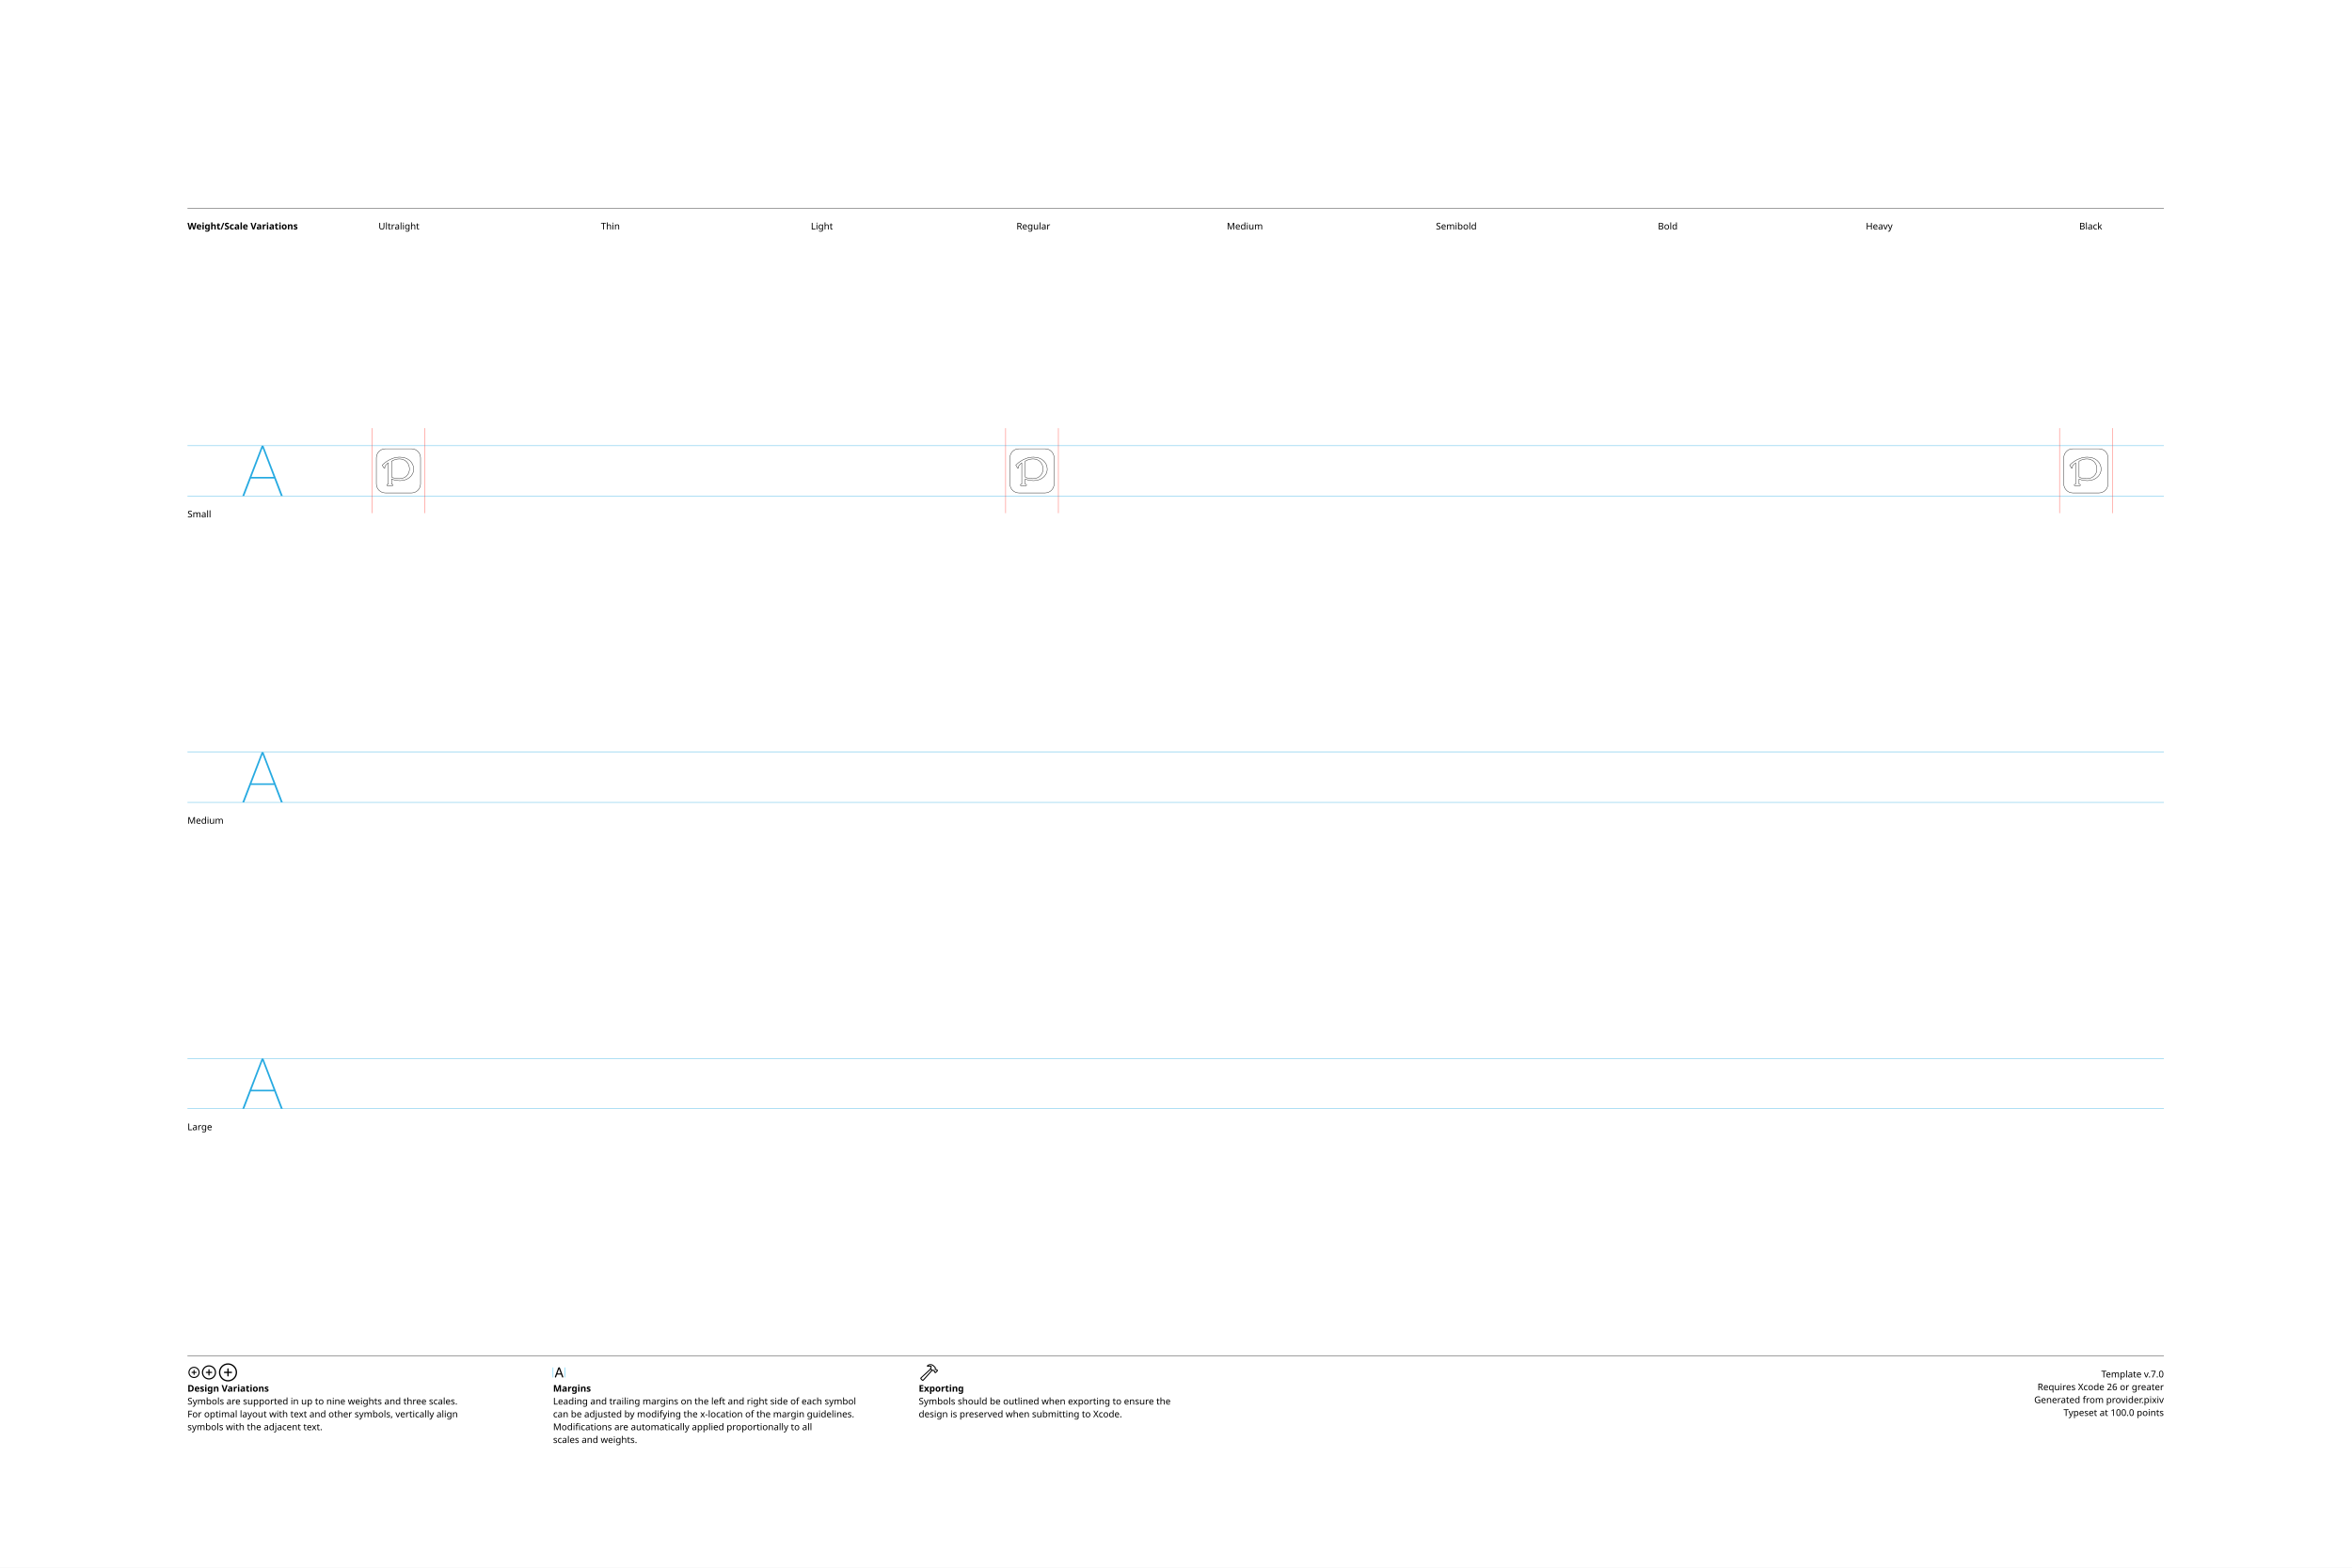
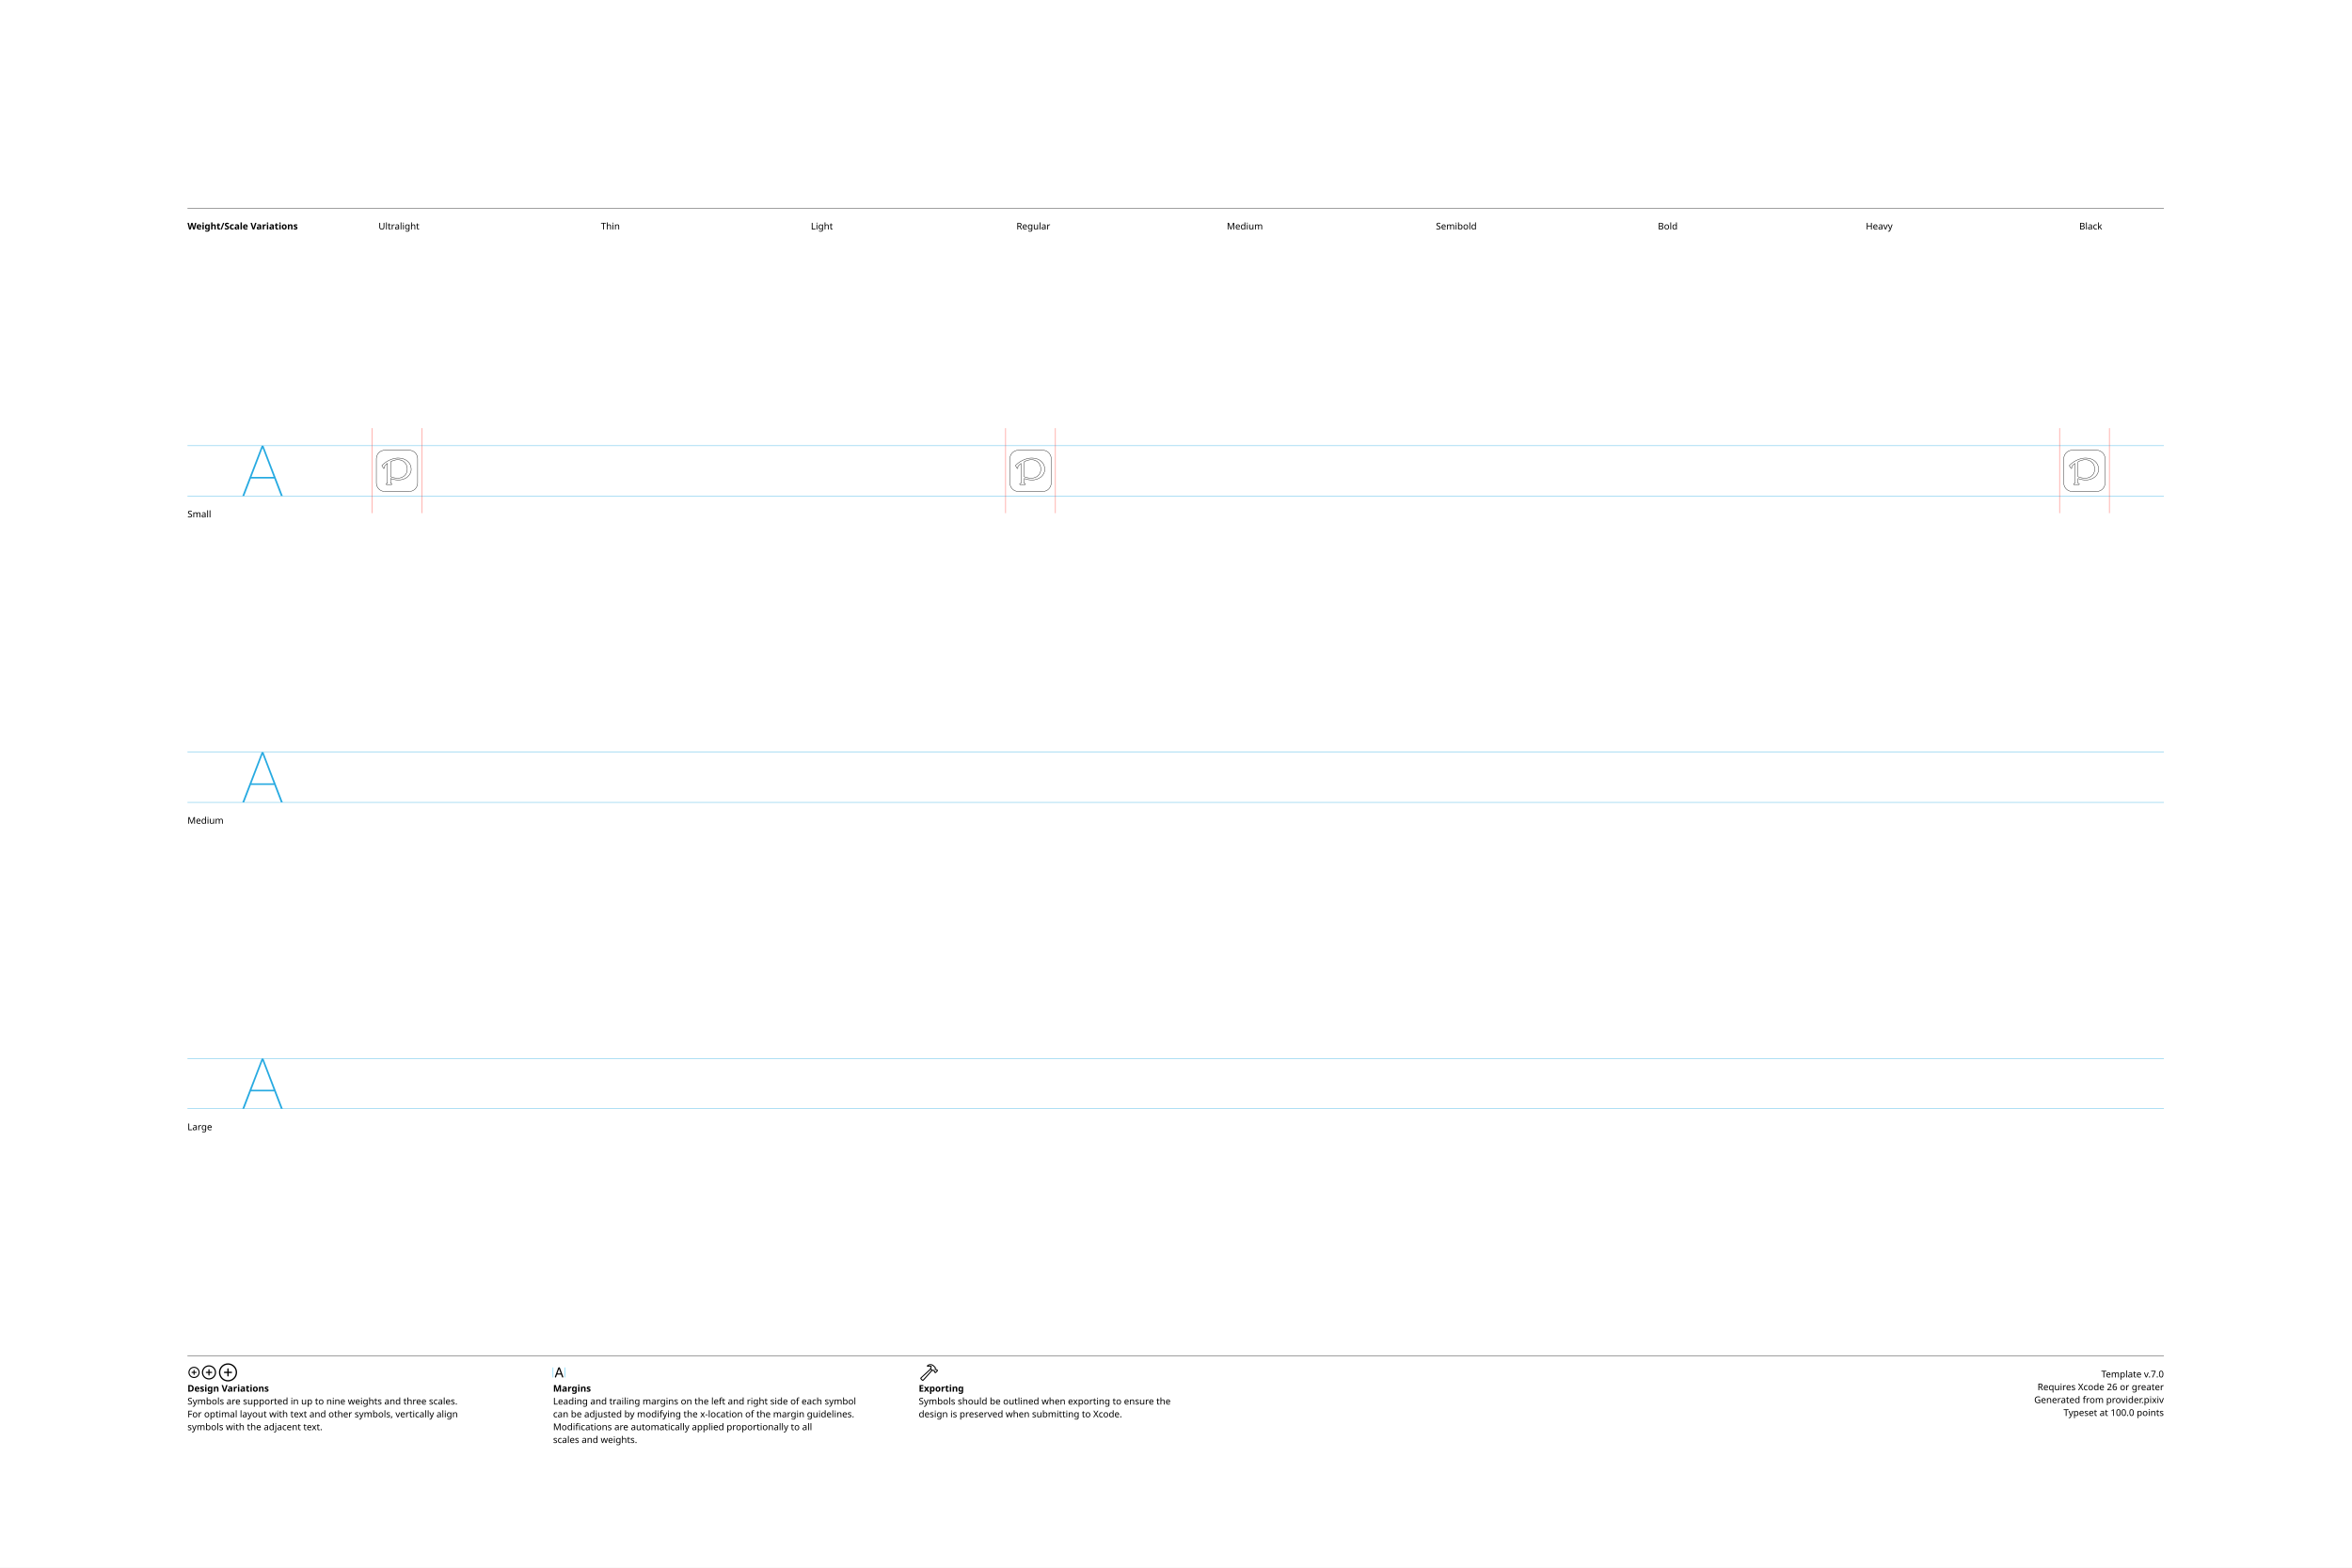
<svg xmlns="http://www.w3.org/2000/svg" version="1.1" viewBox="0 0 3300 2200">
  <style>.defaults {-sfsymbols-variable-value-mode:color;-sfsymbols-draw-reverses-motion-groups:false}

.monochrome-0 {-sfsymbols-motion-group:0}

.multicolor-0:tintColor {-sfsymbols-motion-group:0}

.hierarchical-0:primary {-sfsymbols-motion-group:0}

.SFSymbolsPreviewWireframe {fill:none;opacity:1.0;stroke:black;stroke-width:0.5}
</style>
  <g id="Notes">
    <rect height="2200" id="artboard" style="fill:white;opacity:1" width="3300" x="0" y="0" />
    <line style="fill:none;stroke:black;opacity:1;stroke-width:0.5;" x1="263" x2="3036" y1="292" y2="292" />
    <text style="stroke:none;fill:black;font-family:sans-serif;font-size:13;font-weight:bold;" transform="matrix(1 0 0 1 263 322)">Weight/Scale Variations</text>
    <text style="stroke:none;fill:black;font-family:sans-serif;font-size:13;text-anchor:middle;" transform="matrix(1 0 0 1 559.711 322)">Ultralight</text>
    <text style="stroke:none;fill:black;font-family:sans-serif;font-size:13;text-anchor:middle;" transform="matrix(1 0 0 1 856.422 322)">Thin</text>
    <text style="stroke:none;fill:black;font-family:sans-serif;font-size:13;text-anchor:middle;" transform="matrix(1 0 0 1 1153.13 322)">Light</text>
    <text style="stroke:none;fill:black;font-family:sans-serif;font-size:13;text-anchor:middle;" transform="matrix(1 0 0 1 1449.84 322)">Regular</text>
    <text style="stroke:none;fill:black;font-family:sans-serif;font-size:13;text-anchor:middle;" transform="matrix(1 0 0 1 1746.56 322)">Medium</text>
    <text style="stroke:none;fill:black;font-family:sans-serif;font-size:13;text-anchor:middle;" transform="matrix(1 0 0 1 2043.27 322)">Semibold</text>
    <text style="stroke:none;fill:black;font-family:sans-serif;font-size:13;text-anchor:middle;" transform="matrix(1 0 0 1 2339.98 322)">Bold</text>
    <text style="stroke:none;fill:black;font-family:sans-serif;font-size:13;text-anchor:middle;" transform="matrix(1 0 0 1 2636.69 322)">Heavy</text>
    <text style="stroke:none;fill:black;font-family:sans-serif;font-size:13;text-anchor:middle;" transform="matrix(1 0 0 1 2933.4 322)">Black</text>
    <line style="fill:none;stroke:black;opacity:1;stroke-width:0.5;" x1="263" x2="3036" y1="1903" y2="1903" />
    <g transform="matrix(0.2 0 0 0.2 263 1933)">
      <path d="m46.24 4.15c21.777 0 39.453-17.627 39.453-39.404s-17.676-39.404-39.453-39.404c-21.729 0-39.404 17.627-39.404 39.404s17.676 39.404 39.404 39.404Zm0-7.422c-17.676 0-31.934-14.307-31.934-31.982s14.258-31.982 31.934-31.982 31.982 14.307 31.982 31.982-14.307 31.982-31.982 31.982Zm3.613-17.773v-28.467c0-2.246-1.465-3.76-3.711-3.76-2.148 0-3.613 1.514-3.613 3.76v28.467c0 2.197 1.465 3.711 3.613 3.711 2.246 0 3.711-1.514 3.711-3.711Zm-17.822-10.596h28.418c2.197 0 3.711-1.465 3.711-3.613 0-2.197-1.514-3.711-3.711-3.711h-28.418c-2.246 0-3.76 1.514-3.76 3.711 0 2.148 1.514 3.613 3.76 3.613Z" />
    </g>
    <g transform="matrix(0.2 0 0 0.2 281.506 1933)">
      <path d="m58.545 14.551c27.49 0 49.805-22.314 49.805-49.805s-22.314-49.805-49.805-49.805-49.805 22.314-49.805 49.805 22.314 49.805 49.805 49.805Zm0-8.301c-22.949 0-41.504-18.555-41.504-41.504s18.555-41.504 41.504-41.504 41.504 18.555 41.504 41.504-18.555 41.504-41.504 41.504Zm4.053-23.096v-36.914c0-2.49-1.709-4.199-4.15-4.199-2.393 0-4.053 1.709-4.053 4.199v36.914c0 2.441 1.66 4.15 4.053 4.15 2.441 0 4.15-1.66 4.15-4.15Zm-22.559-14.404h36.963c2.441 0 4.15-1.611 4.15-4.004 0-2.441-1.709-4.15-4.15-4.15h-36.963c-2.49 0-4.15 1.709-4.15 4.15 0 2.393 1.66 4.004 4.15 4.004Z" />
    </g>
    <g transform="matrix(0.2 0 0 0.2 304.924 1933)">
      <path d="m74.853 28.32c35.107 0 63.623-28.467 63.623-63.574s-28.516-63.623-63.623-63.623-63.574 28.516-63.574 63.623 28.467 63.574 63.574 63.574Zm0-9.082c-30.127 0-54.492-24.365-54.492-54.492s24.365-54.492 54.492-54.492 54.492 24.365 54.492 54.492-24.365 54.492-54.492 54.492Zm4.443-30.322v-48.486c0-2.734-1.855-4.639-4.541-4.639-2.588 0-4.443 1.904-4.443 4.639v48.486c0 2.686 1.855 4.59 4.443 4.59 2.686 0 4.541-1.855 4.541-4.59Zm-28.711-19.775h48.486c2.686 0 4.59-1.807 4.59-4.395 0-2.734-1.855-4.59-4.59-4.59h-48.486c-2.734 0-4.59 1.855-4.59 4.59 0 2.588 1.855 4.395 4.59 4.395Z" />
    </g>
    <text style="stroke:none;fill:black;font-family:sans-serif;font-size:13;font-weight:bold;" transform="matrix(1 0 0 1 263 1953)">Design Variations</text>
    <text style="stroke:none;fill:black;font-family:sans-serif;font-size:13;" transform="matrix(1 0 0 1 263 1971)">Symbols are supported in up to nine weights and three scales.</text>
    <text style="stroke:none;fill:black;font-family:sans-serif;font-size:13;" transform="matrix(1 0 0 1 263 1989)">For optimal layout with text and other symbols, vertically align</text>
    <text style="stroke:none;fill:black;font-family:sans-serif;font-size:13;" transform="matrix(1 0 0 1 263 2007)">symbols with the adjacent text.</text>
    <line style="fill:none;stroke:#00AEEF;stroke-width:0.5;opacity:1.0;" x1="776" x2="776" y1="1919" y2="1933" />
    <g transform="matrix(0.2 0 0 0.2 776 1933)">
      <path d="m16.553 0.781c2.588 0 3.857-0.977 4.785-3.711l20.557-57.52h0.244l20.605 57.52c0.928 2.734 2.197 3.711 4.736 3.711 2.588 0 4.248-1.562 4.248-4.004 0-0.83-0.146-1.611-0.537-2.637l-22.9-60.986c-1.123-2.979-3.125-4.492-6.25-4.492-3.027 0-5.078 1.465-6.152 4.443l-22.9 61.084c-0.391 1.025-0.537 1.807-0.537 2.637 0 2.441 1.562 3.955 4.102 3.955Zm10.205-20.947h30.664c2.002 0 3.662-1.66 3.662-3.662 0-2.051-1.66-3.662-3.662-3.662h-30.664c-2.002 0-3.662 1.611-3.662 3.662 0 2.002 1.66 3.662 3.662 3.662Z" />
    </g>
    <line style="fill:none;stroke:#00AEEF;stroke-width:0.5;opacity:1.0;" x1="792.836" x2="792.836" y1="1919" y2="1933" />
    <text style="stroke:none;fill:black;font-family:sans-serif;font-size:13;font-weight:bold;" transform="matrix(1 0 0 1 776 1953)">Margins</text>
    <text style="stroke:none;fill:black;font-family:sans-serif;font-size:13;" transform="matrix(1 0 0 1 776 1971)">Leading and trailing margins on the left and right side of each symbol</text>
    <text style="stroke:none;fill:black;font-family:sans-serif;font-size:13;" transform="matrix(1 0 0 1 776 1989)">can be adjusted by modifying the x-location of the margin guidelines.</text>
    <text style="stroke:none;fill:black;font-family:sans-serif;font-size:13;" transform="matrix(1 0 0 1 776 2007)">Modifications are automatically applied proportionally to all</text>
    <text style="stroke:none;fill:black;font-family:sans-serif;font-size:13;" transform="matrix(1 0 0 1 776 2025)">scales and weights.</text>
    <g transform="matrix(0.2 0 0 0.2 1289 1933)">
      <path d="m14.209 13.135 7.861 7.861c4.297 4.395 9.326 4.102 13.867-1.025l60.693-68.213-4.883-4.883-60.254 67.676c-1.807 1.953-3.467 2.441-5.811 0.098l-5.176-5.127c-2.295-2.295-1.807-3.955 0.195-5.811l67.481-62.158-4.883-4.834-68.066 62.598c-4.98 4.59-5.322 9.473-1.025 13.818Zm44.873-97.461c-2.051 2.002-2.246 4.883-1.074 6.787 1.123 1.807 3.467 3.027 6.592 2.246 5.859-1.66 12.598-2.393 18.896 0.928l-2.686 7.129c-1.611 4.004-0.732 6.885 1.709 9.424l10.254 10.303c2.344 2.393 4.541 2.441 7.08 1.953l4.443-0.732 2.588 2.539-0.195 2.246c-0.098 2.295 0.537 4.297 2.783 6.494l3.369 3.32c2.295 2.295 5.518 2.49 7.812 0.195l12.988-13.037c2.295-2.344 2.148-5.371-0.195-7.666l-3.418-3.418c-2.197-2.197-4.053-3.027-6.348-2.881l-2.344 0.244-2.441-2.441 1.025-4.688c0.635-2.734-0.244-4.98-2.881-7.617l-11.279-11.182c-12.94-12.842-35.596-11.035-46.68-0.146Zm7.08 2.051c8.789-6.396 25.977-5.664 33.691 1.953l12.305 12.207c1.025 1.025 1.221 1.807 0.928 3.32l-1.465 6.641 6.738 6.689 4.395-0.244c1.123-0.049 1.514 0.049 2.344 0.879l2.539 2.49-10.84 10.84-2.49-2.49c-0.83-0.879-0.977-1.221-0.928-2.393l0.293-4.346-6.689-6.738-6.836 1.172c-1.416 0.293-2.051 0.195-3.174-0.879l-8.936-8.887c-1.074-1.025-1.172-1.709-0.488-3.369l4.59-11.475c-6.104-6.348-17.041-7.52-25.586-4.59-0.684 0.244-0.928-0.391-0.391-0.781Z" />
    </g>
    <text style="stroke:none;fill:black;font-family:sans-serif;font-size:13;font-weight:bold;" transform="matrix(1 0 0 1 1289 1953)">Exporting</text>
    <text style="stroke:none;fill:black;font-family:sans-serif;font-size:13;" transform="matrix(1 0 0 1 1289 1971)">Symbols should be outlined when exporting to ensure the</text>
    <text style="stroke:none;fill:black;font-family:sans-serif;font-size:13;" transform="matrix(1 0 0 1 1289 1989)">design is preserved when submitting to Xcode.</text>
    <text id="template-version" style="stroke:none;fill:black;font-family:sans-serif;font-size:13;text-anchor:end;" transform="matrix(1 0 0 1 3036 1933)">Template v.7.0</text>
    <text style="stroke:none;fill:black;font-family:sans-serif;font-size:13;text-anchor:end;" transform="matrix(1 0 0 1 3036 1951)">Requires Xcode 26 or greater</text>
    <text id="descriptive-name" style="stroke:none;fill:black;font-family:sans-serif;font-size:13;text-anchor:end;" transform="matrix(1 0 0 1 3036 1969)">Generated from provider.pixiv</text>
    <text style="stroke:none;fill:black;font-family:sans-serif;font-size:13;text-anchor:end;" transform="matrix(1 0 0 1 3036 1987)">Typeset at 100.0 points</text>
    <text style="stroke:none;fill:black;font-family:sans-serif;font-size:13;" transform="matrix(1 0 0 1 263 726)">Small</text>
    <text style="stroke:none;fill:black;font-family:sans-serif;font-size:13;" transform="matrix(1 0 0 1 263 1156)">Medium</text>
    <text style="stroke:none;fill:black;font-family:sans-serif;font-size:13;" transform="matrix(1 0 0 1 263 1586)">Large</text>
  </g>
  <g id="Guides">
    <g id="H-reference" style="fill:#27AAE1;stroke:none;" transform="matrix(1 0 0 1 339 696)">
      <path d="M0.994 0L3.638 0L29.328-67.132L30.03-67.132L30.03-70.459L28.123-70.459ZM11.688-24.48L46.981-24.48L46.231-26.729L12.438-26.729ZM55.12 0L57.764 0L30.638-70.459L29.433-70.459L29.433-67.132Z" />
    </g>
    <line id="Baseline-S" style="fill:none;stroke:#27AAE1;opacity:1;stroke-width:0.5;" x1="263" x2="3036" y1="696" y2="696" />
    <line id="Capline-S" style="fill:none;stroke:#27AAE1;opacity:1;stroke-width:0.5;" x1="263" x2="3036" y1="625.541" y2="625.541" />
    <g id="H-reference" style="fill:#27AAE1;stroke:none;" transform="matrix(1 0 0 1 339 1126)">
      <path d="M0.994 0L3.638 0L29.328-67.132L30.03-67.132L30.03-70.459L28.123-70.459ZM11.688-24.48L46.981-24.48L46.231-26.729L12.438-26.729ZM55.12 0L57.764 0L30.638-70.459L29.433-70.459L29.433-67.132Z" />
    </g>
    <line id="Baseline-M" style="fill:none;stroke:#27AAE1;opacity:1;stroke-width:0.5;" x1="263" x2="3036" y1="1126" y2="1126" />
    <line id="Capline-M" style="fill:none;stroke:#27AAE1;opacity:1;stroke-width:0.5;" x1="263" x2="3036" y1="1055.54" y2="1055.54" />
    <g id="H-reference" style="fill:#27AAE1;stroke:none;" transform="matrix(1 0 0 1 339 1556)">
      <path d="M0.994 0L3.638 0L29.328-67.132L30.03-67.132L30.03-70.459L28.123-70.459ZM11.688-24.48L46.981-24.48L46.231-26.729L12.438-26.729ZM55.12 0L57.764 0L30.638-70.459L29.433-70.459L29.433-67.132Z" />
    </g>
    <line id="Baseline-L" style="fill:none;stroke:#27AAE1;opacity:1;stroke-width:0.5;" x1="263" x2="3036" y1="1556" y2="1556" />
    <line id="Capline-L" style="fill:none;stroke:#27AAE1;opacity:1;stroke-width:0.5;" x1="263" x2="3036" y1="1485.54" y2="1485.54" />
    <line id="left-margin-Ultralight-S" style="fill:none;stroke:#FF3B30;stroke-width:0.5;opacity:1.0;" x1="522.047" x2="522.047" y1="600.785" y2="720.121" />
-     <line id="right-margin-Ultralight-S" style="fill:none;stroke:#FF3B30;stroke-width:0.5;opacity:1.0;" x1="596.047" x2="596.047" y1="600.785" y2="720.121" />
+     <line id="right-margin-Ultralight-S" style="fill:none;stroke:#FF3B30;stroke-width:0.5;opacity:1.0;" x1="591.955" x2="591.955" y1="600.785" y2="720.121" />
    <line id="left-margin-Regular-S" style="fill:none;stroke:#FF3B30;stroke-width:0.5;opacity:1.0;" x1="1410.980" x2="1410.980" y1="600.785" y2="720.121" />
-     <line id="right-margin-Regular-S" style="fill:none;stroke:#FF3B30;stroke-width:0.5;opacity:1.0;" x1="1484.980" x2="1484.980" y1="600.785" y2="720.121" />
+     <line id="right-margin-Regular-S" style="fill:none;stroke:#FF3B30;stroke-width:0.5;opacity:1.0;" x1="1480.888" x2="1480.888" y1="600.785" y2="720.121" />
    <line id="left-margin-Black-S" style="fill:none;stroke:#FF3B30;stroke-width:0.5;opacity:1.0;" x1="2889.630" x2="2889.630" y1="600.785" y2="720.121" />
-     <line id="right-margin-Black-S" style="fill:none;stroke:#FF3B30;stroke-width:0.5;opacity:1.0;" x1="2963.630" x2="2963.630" y1="600.785" y2="720.121" />
+     <line id="right-margin-Black-S" style="fill:none;stroke:#FF3B30;stroke-width:0.5;opacity:1.0;" x1="2959.538" x2="2959.538" y1="600.785" y2="720.121" />
  </g>
  <g id="Symbols">
    <g id="Ultralight-S" transform="matrix(1 0 0 1 522.047 696)">
-       <path class="monochrome-0 multicolor-0:tintColor hierarchical-0:primary SFSymbolsPreviewWireframe" d="M18.749 -66.229C18.739 -66.229 18.73 -66.23 18.72 -66.23C15.347 -66.23 12.111 -64.89 9.726 -62.504C7.34 -60.118 6 -56.882 6 -53.509C6 -53.5 6 -53.49 6 -53.481L6 -16.978C6 -16.969 6 -16.959 6 -16.95C6 -13.577 7.34 -10.341 9.726 -7.955C12.111 -5.569 15.347 -4.23 18.72 -4.23C18.73 -4.23 18.739 -4.23 18.749 -4.23L55.251 -4.23C55.261 -4.23 55.27 -4.23 55.28 -4.23C58.653 -4.23 61.889 -5.569 64.274 -7.955C66.66 -10.341 68 -13.577 68 -16.95C68 -16.959 68 -16.969 68 -16.978L68 -53.481C68 -53.49 68 -53.5 68 -53.509C68 -56.882 66.66 -60.118 64.274 -62.504C61.889 -64.89 58.653 -66.23 55.28 -66.23C55.27 -66.23 55.261 -66.229 55.251 -66.229L18.749 -66.229ZM38.925 -54.483C44.559 -54.483 49.408 -52.737 52.872 -49.712C56.344 -46.709 58.339 -42.345 58.339 -37.757C58.339 -37.729 58.338 -37.701 58.338 -37.673C58.338 -37.66 58.338 -37.647 58.338 -37.633C58.338 -32.86 56.055 -28.686 52.508 -25.886C48.956 -23.065 44.176 -21.502 38.925 -21.502C32.947 -21.502 27.403 -23.677 27.403 -23.677L27.403 -16.655C28.197 -16.423 29.385 -15.985 29.385 -15.303C29.385 -15.104 29.284 -14.884 29.043 -14.643L20.958 -14.643C20.709 -14.891 20.604 -15.115 20.604 -15.317C20.604 -15.977 21.723 -16.4 22.621 -16.655L22.621 -46.426C19.901 -44.333 18.506 -42.525 17.796 -41.179C17.969 -40.627 18.037 -40.197 18.037 -39.861C18.037 -38.739 17.273 -38.675 17.098 -38.675C17.075 -38.675 17.062 -38.676 17.062 -38.676L14.246 -43.145C14.246 -43.145 24.238 -54.486 38.925 -54.486L38.925 -54.483ZM38.434 -51.975C38.422 -51.975 38.411 -51.975 38.399 -51.975C34.729 -51.975 30.2 -50.747 27.403 -48.761L27.403 -26.426C29.955 -25.167 33.82 -24.276 38.408 -24.276L38.434 -24.276C42.557 -24.276 46.132 -25.808 48.586 -28.236C51.046 -30.685 52.425 -33.876 52.441 -37.751C52.428 -41.729 51.139 -45.149 48.772 -47.722C46.401 -50.285 42.898 -51.972 38.434 -51.975L38.434 -51.975Z" />
+       <path class="monochrome-0 multicolor-0:tintColor hierarchical-0:primary SFSymbolsPreviewWireframe" d="M17.908 -64.183C17.898 -64.183 17.89 -64.184 17.88 -64.184C14.73 -64.184 11.708 -62.932 9.48 -60.703C7.252 -58.475 6 -55.452 6 -52.302C6 -52.294 6 -52.284 6 -52.276L6 -18.182C6 -18.174 6 -18.164 6 -18.156C6 -15.006 7.252 -11.983 9.48 -9.755C11.708 -7.526 14.73 -6.276 17.88 -6.276C17.89 -6.276 17.898 -6.276 17.908 -6.276L52 -6.276C52.01 -6.276 52.018 -6.276 52.028 -6.276C55.178 -6.276 58.2 -7.526 60.428 -9.755C62.656 -11.983 63.908 -15.006 63.908 -18.156C63.908 -18.164 63.908 -18.174 63.908 -18.182L63.908 -52.276C63.908 -52.284 63.908 -52.294 63.908 -52.302C63.908 -55.452 62.656 -58.475 60.428 -60.703C58.2 -62.932 55.178 -64.184 52.028 -64.184C52.018 -64.184 52.01 -64.183 52 -64.183L17.908 -64.183ZM36.752 -53.212C42.014 -53.212 46.543 -51.581 49.778 -48.756C53.021 -45.951 54.885 -41.875 54.885 -37.59C54.885 -37.564 54.884 -37.537 54.884 -37.511C54.884 -37.499 54.884 -37.487 54.884 -37.474C54.884 -33.016 52.751 -29.117 49.438 -26.502C46.121 -23.867 41.656 -22.408 36.752 -22.408C31.168 -22.408 25.99 -24.439 25.99 -24.439L25.99 -17.88C26.732 -17.664 27.842 -17.255 27.842 -16.618C27.842 -16.432 27.747 -16.226 27.522 -16.001L19.971 -16.001C19.738 -16.233 19.64 -16.442 19.64 -16.631C19.64 -17.247 20.685 -17.642 21.524 -17.88L21.524 -45.687C18.984 -43.732 17.681 -42.043 17.017 -40.786C17.179 -40.27 17.243 -39.869 17.243 -39.555C17.243 -38.507 16.529 -38.447 16.366 -38.447C16.344 -38.447 16.332 -38.448 16.332 -38.448L13.702 -42.622C13.702 -42.622 23.034 -53.215 36.752 -53.215L36.752 -53.212ZM36.293 -50.869C36.282 -50.869 36.272 -50.869 36.261 -50.869C32.833 -50.869 28.603 -49.722 25.99 -47.867L25.99 -27.007C28.374 -25.831 31.984 -24.998 36.269 -24.998L36.293 -24.998C40.144 -24.998 43.483 -26.429 45.775 -28.697C48.073 -30.984 49.361 -33.965 49.376 -37.584C49.364 -41.3 48.16 -44.494 45.949 -46.897C43.735 -49.291 40.463 -50.867 36.293 -50.869L36.293 -50.869Z" />
    </g>
    <g id="Regular-S" transform="matrix(1 0 0 1 1410.98 696)">
-       <path class="monochrome-0 multicolor-0:tintColor hierarchical-0:primary SFSymbolsPreviewWireframe" d="M18.749 -66.229C18.739 -66.229 18.73 -66.23 18.72 -66.23C15.347 -66.23 12.111 -64.89 9.726 -62.504C7.34 -60.118 6 -56.882 6 -53.509C6 -53.5 6 -53.49 6 -53.481L6 -16.978C6 -16.969 6 -16.959 6 -16.95C6 -13.577 7.34 -10.341 9.726 -7.955C12.111 -5.569 15.347 -4.23 18.72 -4.23C18.73 -4.23 18.739 -4.23 18.749 -4.23L55.251 -4.23C55.261 -4.23 55.27 -4.23 55.28 -4.23C58.653 -4.23 61.889 -5.569 64.274 -7.955C66.66 -10.341 68 -13.577 68 -16.95C68 -16.959 68 -16.969 68 -16.978L68 -53.481C68 -53.49 68 -53.5 68 -53.509C68 -56.882 66.66 -60.118 64.274 -62.504C61.889 -64.89 58.653 -66.23 55.28 -66.23C55.27 -66.23 55.261 -66.229 55.251 -66.229L18.749 -66.229ZM38.925 -54.483C44.559 -54.483 49.408 -52.737 52.872 -49.712C56.344 -46.709 58.339 -42.345 58.339 -37.757C58.339 -37.729 58.338 -37.701 58.338 -37.673C58.338 -37.66 58.338 -37.647 58.338 -37.633C58.338 -32.86 56.055 -28.686 52.508 -25.886C48.956 -23.065 44.176 -21.502 38.925 -21.502C32.947 -21.502 27.403 -23.677 27.403 -23.677L27.403 -16.655C28.197 -16.423 29.385 -15.985 29.385 -15.303C29.385 -15.104 29.284 -14.884 29.043 -14.643L20.958 -14.643C20.709 -14.891 20.604 -15.115 20.604 -15.317C20.604 -15.977 21.723 -16.4 22.621 -16.655L22.621 -46.426C19.901 -44.333 18.506 -42.525 17.796 -41.179C17.969 -40.627 18.037 -40.197 18.037 -39.861C18.037 -38.739 17.273 -38.675 17.098 -38.675C17.075 -38.675 17.062 -38.676 17.062 -38.676L14.246 -43.145C14.246 -43.145 24.238 -54.486 38.925 -54.486L38.925 -54.483ZM38.434 -51.975C38.422 -51.975 38.411 -51.975 38.399 -51.975C34.729 -51.975 30.2 -50.747 27.403 -48.761L27.403 -26.426C29.955 -25.167 33.82 -24.276 38.408 -24.276L38.434 -24.276C42.557 -24.276 46.132 -25.808 48.586 -28.236C51.046 -30.685 52.425 -33.876 52.441 -37.751C52.428 -41.729 51.139 -45.149 48.772 -47.722C46.401 -50.285 42.898 -51.972 38.434 -51.975L38.434 -51.975Z" />
+       <path class="monochrome-0 multicolor-0:tintColor hierarchical-0:primary SFSymbolsPreviewWireframe" d="M17.908 -64.183C17.898 -64.183 17.89 -64.184 17.88 -64.184C14.73 -64.184 11.708 -62.932 9.48 -60.703C7.252 -58.475 6 -55.452 6 -52.302C6 -52.294 6 -52.284 6 -52.276L6 -18.182C6 -18.174 6 -18.164 6 -18.156C6 -15.006 7.252 -11.983 9.48 -9.755C11.708 -7.526 14.73 -6.276 17.88 -6.276C17.89 -6.276 17.898 -6.276 17.908 -6.276L52 -6.276C52.01 -6.276 52.018 -6.276 52.028 -6.276C55.178 -6.276 58.2 -7.526 60.428 -9.755C62.656 -11.983 63.908 -15.006 63.908 -18.156C63.908 -18.164 63.908 -18.174 63.908 -18.182L63.908 -52.276C63.908 -52.284 63.908 -52.294 63.908 -52.302C63.908 -55.452 62.656 -58.475 60.428 -60.703C58.2 -62.932 55.178 -64.184 52.028 -64.184C52.018 -64.184 52.01 -64.183 52 -64.183L17.908 -64.183ZM36.752 -53.212C42.014 -53.212 46.543 -51.581 49.778 -48.756C53.021 -45.951 54.885 -41.875 54.885 -37.59C54.885 -37.564 54.884 -37.537 54.884 -37.511C54.884 -37.499 54.884 -37.487 54.884 -37.474C54.884 -33.016 52.751 -29.117 49.438 -26.502C46.121 -23.867 41.656 -22.408 36.752 -22.408C31.168 -22.408 25.99 -24.439 25.99 -24.439L25.99 -17.88C26.732 -17.664 27.842 -17.255 27.842 -16.618C27.842 -16.432 27.747 -16.226 27.522 -16.001L19.971 -16.001C19.738 -16.233 19.64 -16.442 19.64 -16.631C19.64 -17.247 20.685 -17.642 21.524 -17.88L21.524 -45.687C18.984 -43.732 17.681 -42.043 17.017 -40.786C17.179 -40.27 17.243 -39.869 17.243 -39.555C17.243 -38.507 16.529 -38.447 16.366 -38.447C16.344 -38.447 16.332 -38.448 16.332 -38.448L13.702 -42.622C13.702 -42.622 23.034 -53.215 36.752 -53.215L36.752 -53.212ZM36.293 -50.869C36.282 -50.869 36.272 -50.869 36.261 -50.869C32.833 -50.869 28.603 -49.722 25.99 -47.867L25.99 -27.007C28.374 -25.831 31.984 -24.998 36.269 -24.998L36.293 -24.998C40.144 -24.998 43.483 -26.429 45.775 -28.697C48.073 -30.984 49.361 -33.965 49.376 -37.584C49.364 -41.3 48.16 -44.494 45.949 -46.897C43.735 -49.291 40.463 -50.867 36.293 -50.869L36.293 -50.869Z" />
    </g>
    <g id="Black-S" transform="matrix(1 0 0 1 2889.63 696)">
-       <path class="monochrome-0 multicolor-0:tintColor hierarchical-0:primary SFSymbolsPreviewWireframe" d="M18.749 -66.229C18.739 -66.229 18.73 -66.23 18.72 -66.23C15.347 -66.23 12.111 -64.89 9.726 -62.504C7.34 -60.118 6 -56.882 6 -53.509C6 -53.5 6 -53.49 6 -53.481L6 -16.978C6 -16.969 6 -16.959 6 -16.95C6 -13.577 7.34 -10.341 9.726 -7.955C12.111 -5.569 15.347 -4.23 18.72 -4.23C18.73 -4.23 18.739 -4.23 18.749 -4.23L55.251 -4.23C55.261 -4.23 55.27 -4.23 55.28 -4.23C58.653 -4.23 61.889 -5.569 64.274 -7.955C66.66 -10.341 68 -13.577 68 -16.95C68 -16.959 68 -16.969 68 -16.978L68 -53.481C68 -53.49 68 -53.5 68 -53.509C68 -56.882 66.66 -60.118 64.274 -62.504C61.889 -64.89 58.653 -66.23 55.28 -66.23C55.27 -66.23 55.261 -66.229 55.251 -66.229L18.749 -66.229ZM38.925 -54.483C44.559 -54.483 49.408 -52.737 52.872 -49.712C56.344 -46.709 58.339 -42.345 58.339 -37.757C58.339 -37.729 58.338 -37.701 58.338 -37.673C58.338 -37.66 58.338 -37.647 58.338 -37.633C58.338 -32.86 56.055 -28.686 52.508 -25.886C48.956 -23.065 44.176 -21.502 38.925 -21.502C32.947 -21.502 27.403 -23.677 27.403 -23.677L27.403 -16.655C28.197 -16.423 29.385 -15.985 29.385 -15.303C29.385 -15.104 29.284 -14.884 29.043 -14.643L20.958 -14.643C20.709 -14.891 20.604 -15.115 20.604 -15.317C20.604 -15.977 21.723 -16.4 22.621 -16.655L22.621 -46.426C19.901 -44.333 18.506 -42.525 17.796 -41.179C17.969 -40.627 18.037 -40.197 18.037 -39.861C18.037 -38.739 17.273 -38.675 17.098 -38.675C17.075 -38.675 17.062 -38.676 17.062 -38.676L14.246 -43.145C14.246 -43.145 24.238 -54.486 38.925 -54.486L38.925 -54.483ZM38.434 -51.975C38.422 -51.975 38.411 -51.975 38.399 -51.975C34.729 -51.975 30.2 -50.747 27.403 -48.761L27.403 -26.426C29.955 -25.167 33.82 -24.276 38.408 -24.276L38.434 -24.276C42.557 -24.276 46.132 -25.808 48.586 -28.236C51.046 -30.685 52.425 -33.876 52.441 -37.751C52.428 -41.729 51.139 -45.149 48.772 -47.722C46.401 -50.285 42.898 -51.972 38.434 -51.975L38.434 -51.975Z" />
+       <path class="monochrome-0 multicolor-0:tintColor hierarchical-0:primary SFSymbolsPreviewWireframe" d="M17.908 -64.183C17.898 -64.183 17.89 -64.184 17.88 -64.184C14.73 -64.184 11.708 -62.932 9.48 -60.703C7.252 -58.475 6 -55.452 6 -52.302C6 -52.294 6 -52.284 6 -52.276L6 -18.182C6 -18.174 6 -18.164 6 -18.156C6 -15.006 7.252 -11.983 9.48 -9.755C11.708 -7.526 14.73 -6.276 17.88 -6.276C17.89 -6.276 17.898 -6.276 17.908 -6.276L52 -6.276C52.01 -6.276 52.018 -6.276 52.028 -6.276C55.178 -6.276 58.2 -7.526 60.428 -9.755C62.656 -11.983 63.908 -15.006 63.908 -18.156C63.908 -18.164 63.908 -18.174 63.908 -18.182L63.908 -52.276C63.908 -52.284 63.908 -52.294 63.908 -52.302C63.908 -55.452 62.656 -58.475 60.428 -60.703C58.2 -62.932 55.178 -64.184 52.028 -64.184C52.018 -64.184 52.01 -64.183 52 -64.183L17.908 -64.183ZM36.752 -53.212C42.014 -53.212 46.543 -51.581 49.778 -48.756C53.021 -45.951 54.885 -41.875 54.885 -37.59C54.885 -37.564 54.884 -37.537 54.884 -37.511C54.884 -37.499 54.884 -37.487 54.884 -37.474C54.884 -33.016 52.751 -29.117 49.438 -26.502C46.121 -23.867 41.656 -22.408 36.752 -22.408C31.168 -22.408 25.99 -24.439 25.99 -24.439L25.99 -17.88C26.732 -17.664 27.842 -17.255 27.842 -16.618C27.842 -16.432 27.747 -16.226 27.522 -16.001L19.971 -16.001C19.738 -16.233 19.64 -16.442 19.64 -16.631C19.64 -17.247 20.685 -17.642 21.524 -17.88L21.524 -45.687C18.984 -43.732 17.681 -42.043 17.017 -40.786C17.179 -40.27 17.243 -39.869 17.243 -39.555C17.243 -38.507 16.529 -38.447 16.366 -38.447C16.344 -38.447 16.332 -38.448 16.332 -38.448L13.702 -42.622C13.702 -42.622 23.034 -53.215 36.752 -53.215L36.752 -53.212ZM36.293 -50.869C36.282 -50.869 36.272 -50.869 36.261 -50.869C32.833 -50.869 28.603 -49.722 25.99 -47.867L25.99 -27.007C28.374 -25.831 31.984 -24.998 36.269 -24.998L36.293 -24.998C40.144 -24.998 43.483 -26.429 45.775 -28.697C48.073 -30.984 49.361 -33.965 49.376 -37.584C49.364 -41.3 48.16 -44.494 45.949 -46.897C43.735 -49.291 40.463 -50.867 36.293 -50.869L36.293 -50.869Z" />
    </g>
  </g>
</svg>
